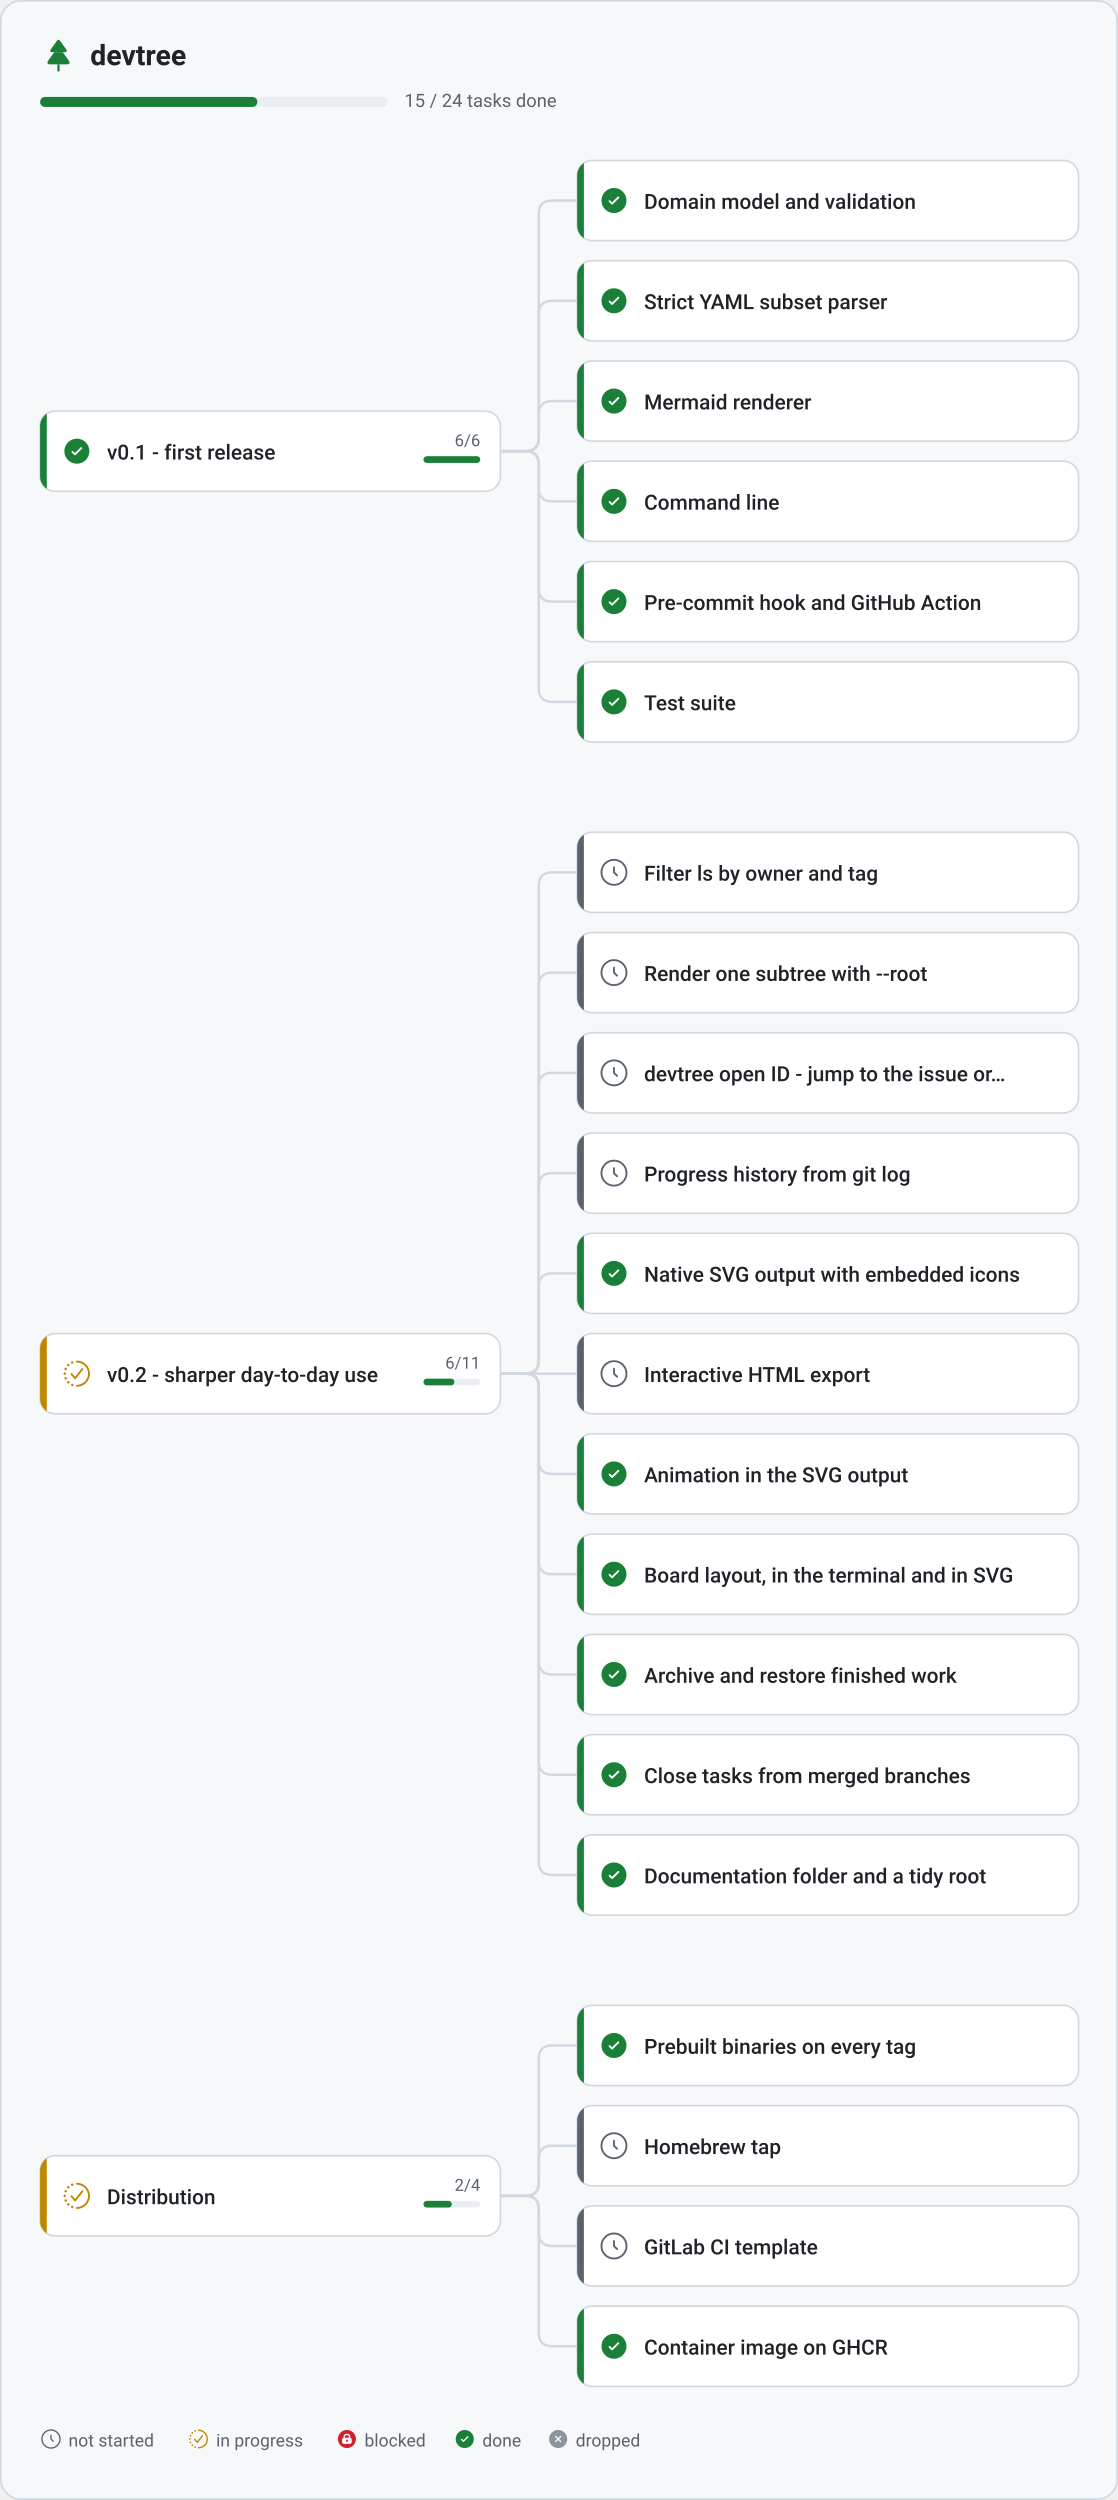
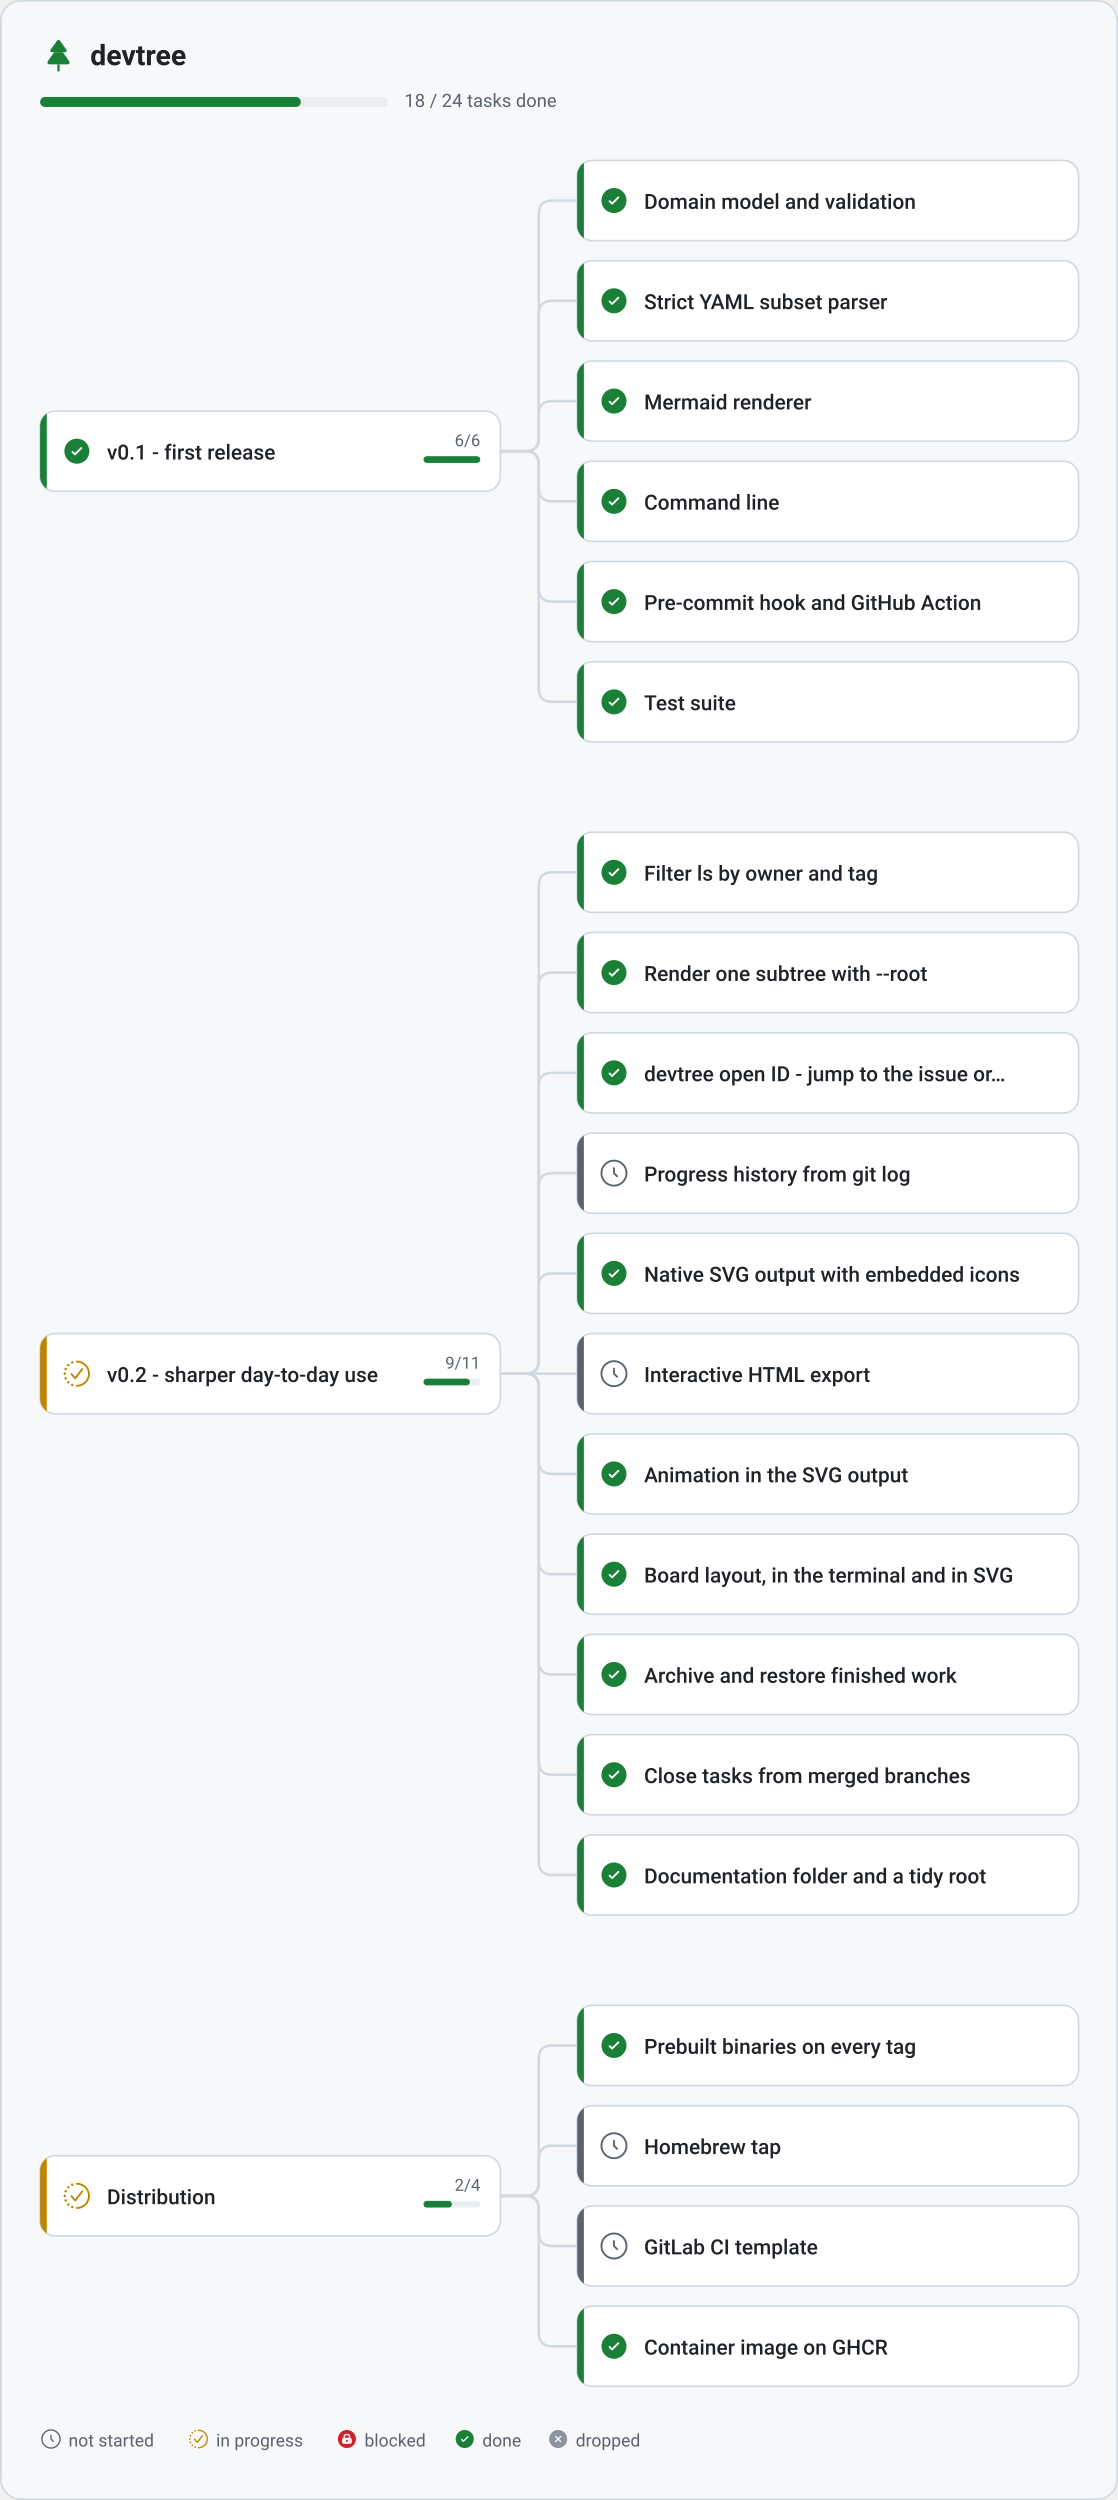
- <svg xmlns="http://www.w3.org/2000/svg" width="669" height="1496" viewBox="0 0 669 1496" font-family="system-ui,-apple-system,'Segoe UI',Roboto,'Helvetica Neue',Arial,sans-serif" role="img" aria-label="devtree development tree, 15 of 24 tasks done">
+ <svg xmlns="http://www.w3.org/2000/svg" width="669" height="1496" viewBox="0 0 669 1496" font-family="system-ui,-apple-system,'Segoe UI',Roboto,'Helvetica Neue',Arial,sans-serif" role="img" aria-label="devtree development tree, 18 of 24 tasks done">
  <style>
@keyframes dt-flow { to { stroke-dashoffset: -16 } }
@keyframes dt-grow { from { transform: scaleX(0) } to { transform: scaleX(1) } }
@keyframes dt-spin { to { transform: rotate(360deg) } }
@keyframes dt-rise { from { opacity: 0; transform: translateY(7px) } to { opacity: 1; transform: none } }
@keyframes dt-pulse { 0%, 100% { opacity: 1 } 50% { opacity: .45 } }
@keyframes dt-marquee { from { transform: translateX(-50%) } to { transform: none } }
.dt-flow { animation: dt-flow 1.1s linear infinite }
.dt-grow { animation: dt-grow .9s cubic-bezier(.2,.8,.2,1) both; transform-box: fill-box; transform-origin: left center }
.dt-spin { animation: dt-spin 8s linear infinite; transform-box: fill-box; transform-origin: center }
.dt-rise { animation: dt-rise .55s cubic-bezier(.2,.8,.2,1) backwards }
.dt-pulse { animation: dt-pulse 2.4s ease-in-out infinite }
.dt-marquee { animation: dt-marquee 26s linear infinite; transform-box: fill-box }
@media (prefers-reduced-motion: reduce), print {
  .dt-flow, .dt-grow, .dt-spin, .dt-rise, .dt-pulse, .dt-marquee { animation: none }
}
</style>
  <defs>
    <clipPath id="dt-card-0">
      <rect x="0" y="0" width="275.4" height="48.0" rx="9" />
    </clipPath>
    <clipPath id="dt-card-1">
      <rect x="0" y="0" width="300.0" height="48.0" rx="9" />
    </clipPath>
  </defs>
  <rect x="0.5" y="0.5" width="668" height="1495" rx="12" fill="#f6f8fa" stroke="#d1d9e0" />
  <g transform="translate(24.0,22.0) scale(0.9167)" style="color:#1a7f37">
    <path d="M16.169 10.06H7.829C6.649 10.06 6.239 9.27 6.929 8.31L11.099 2.47C11.589 1.77 12.409 1.77 12.899 2.47L17.069 8.31C17.759 9.27 17.349 10.06 16.169 10.06Z" fill="currentColor" />
    <path d="M17.59 17.999H6.41C4.83 17.999 4.29 16.949 5.22 15.669L9.21 10.059H14.79L18.78 15.669C19.71 16.949 19.17 17.999 17.59 17.999Z" fill="currentColor" />
    <path d="M12.75 18V22C12.75 22.41 12.41 22.75 12 22.75C11.59 22.75 11.25 22.41 11.25 22V18H12.75Z" fill="currentColor" />
  </g>
  <text x="54.0" y="39.0" font-size="17" font-weight="600" fill="#1f2328">devtree</text>
  <rect x="24.0" y="58.0" width="208.0" height="6.0" rx="3.0" fill="#eaeef2" />
-   <rect x="24.0" y="58.0" width="130.0" height="6.0" rx="3.0" fill="#1a7f37" class="dt-grow" />
-   <text x="242.0" y="64.0" font-size="11" fill="#59636e">15 / 24 tasks done</text>
+   <rect x="24.0" y="58.0" width="156.0" height="6.0" rx="3.0" fill="#1a7f37" class="dt-grow" />
+   <text x="242.0" y="64.0" font-size="11" fill="#59636e">18 / 24 tasks done</text>
  <path d="M299.4 270.0 H314.4 Q322.4 270.0 322.4 262.0 V128.0 Q322.4 120.0 330.4 120.0 H345.4" fill="none" stroke="#d1d9e0" stroke-width="1.5" />
  <path d="M299.4 270.0 H314.4 Q322.4 270.0 322.4 262.0 V188.0 Q322.4 180.0 330.4 180.0 H345.4" fill="none" stroke="#d1d9e0" stroke-width="1.5" />
  <path d="M299.4 270.0 H314.4 Q322.4 270.0 322.4 262.0 V248.0 Q322.4 240.0 330.4 240.0 H345.4" fill="none" stroke="#d1d9e0" stroke-width="1.5" />
  <path d="M299.4 270.0 H314.4 Q322.4 270.0 322.4 278.0 V292.0 Q322.4 300.0 330.4 300.0 H345.4" fill="none" stroke="#d1d9e0" stroke-width="1.5" />
  <path d="M299.4 270.0 H314.4 Q322.4 270.0 322.4 278.0 V352.0 Q322.4 360.0 330.4 360.0 H345.4" fill="none" stroke="#d1d9e0" stroke-width="1.5" />
  <path d="M299.4 270.0 H314.4 Q322.4 270.0 322.4 278.0 V412.0 Q322.4 420.0 330.4 420.0 H345.4" fill="none" stroke="#d1d9e0" stroke-width="1.5" />
  <path d="M299.4 822.0 H314.4 Q322.4 822.0 322.4 814.0 V530.0 Q322.4 522.0 330.4 522.0 H345.4" fill="none" stroke="#d1d9e0" stroke-width="1.5" />
  <path d="M299.4 822.0 H314.4 Q322.4 822.0 322.4 814.0 V590.0 Q322.4 582.0 330.4 582.0 H345.4" fill="none" stroke="#d1d9e0" stroke-width="1.5" />
  <path d="M299.4 822.0 H314.4 Q322.4 822.0 322.4 814.0 V650.0 Q322.4 642.0 330.4 642.0 H345.4" fill="none" stroke="#d1d9e0" stroke-width="1.5" />
  <path d="M299.4 822.0 H314.4 Q322.4 822.0 322.4 814.0 V710.0 Q322.4 702.0 330.4 702.0 H345.4" fill="none" stroke="#d1d9e0" stroke-width="1.5" />
  <path d="M299.4 822.0 H314.4 Q322.4 822.0 322.4 814.0 V770.0 Q322.4 762.0 330.4 762.0 H345.4" fill="none" stroke="#d1d9e0" stroke-width="1.5" />
  <path d="M299.4 822.0 H345.4" fill="none" stroke="#d1d9e0" stroke-width="1.5" />
  <path d="M299.4 822.0 H314.4 Q322.4 822.0 322.4 830.0 V874.0 Q322.4 882.0 330.4 882.0 H345.4" fill="none" stroke="#d1d9e0" stroke-width="1.5" />
  <path d="M299.4 822.0 H314.4 Q322.4 822.0 322.4 830.0 V934.0 Q322.4 942.0 330.4 942.0 H345.4" fill="none" stroke="#d1d9e0" stroke-width="1.5" />
  <path d="M299.4 822.0 H314.4 Q322.4 822.0 322.4 830.0 V994.0 Q322.4 1002.0 330.4 1002.0 H345.4" fill="none" stroke="#d1d9e0" stroke-width="1.5" />
  <path d="M299.4 822.0 H314.4 Q322.4 822.0 322.4 830.0 V1054.0 Q322.4 1062.0 330.4 1062.0 H345.4" fill="none" stroke="#d1d9e0" stroke-width="1.5" />
  <path d="M299.4 822.0 H314.4 Q322.4 822.0 322.4 830.0 V1114.0 Q322.4 1122.0 330.4 1122.0 H345.4" fill="none" stroke="#d1d9e0" stroke-width="1.5" />
  <path d="M299.4 1314.0 H314.4 Q322.4 1314.0 322.4 1306.0 V1232.0 Q322.4 1224.0 330.4 1224.0 H345.4" fill="none" stroke="#d1d9e0" stroke-width="1.5" />
  <path d="M299.4 1314.0 H314.4 Q322.4 1314.0 322.4 1306.0 V1292.0 Q322.4 1284.0 330.4 1284.0 H345.4" fill="none" stroke="#d1d9e0" stroke-width="1.5" />
  <path d="M299.4 1314.0 H314.4 Q322.4 1314.0 322.4 1322.0 V1336.0 Q322.4 1344.0 330.4 1344.0 H345.4" fill="none" stroke="#d1d9e0" stroke-width="1.5" />
  <path d="M299.4 1314.0 H314.4 Q322.4 1314.0 322.4 1322.0 V1396.0 Q322.4 1404.0 330.4 1404.0 H345.4" fill="none" stroke="#d1d9e0" stroke-width="1.5" />
  <g class="dt-rise" style="animation-delay:0.00s">
    <rect x="24.0" y="246.0" width="275.4" height="48.0" rx="9.0" fill="#ffffff" stroke="#d1d9e0" />
    <g transform="translate(24.0,246.0)" clip-path="url(#dt-card-0)">
      <rect x="0.0" y="0.0" width="4.0" height="48.0" rx="0.0" fill="#1a7f37" />
    </g>
    <g transform="translate(37.0,261.0) scale(0.75)" style="color:#1a7f37">
      <path fill-rule="evenodd" clip-rule="evenodd" d="M22 12C22 17.523 17.523 22 12 22C6.477 22 2 17.523 2 12C2 6.477 6.477 2 12 2C17.523 2 22 6.477 22 12ZM16.03 8.97C16.323 9.263 16.323 9.737 16.03 10.03L11.03 15.03C10.737 15.323 10.263 15.323 9.97 15.03L7.97 13.03C7.677 12.737 7.677 12.263 7.97 11.97C8.263 11.677 8.737 11.677 9.03 11.97L10.5 13.439L12.735 11.204L14.97 8.97C15.263 8.677 15.737 8.677 16.03 8.97Z" fill="currentColor" />
    </g>
    <text x="64.0" y="275.0" font-size="12.5" font-weight="500" fill="#1f2328">v0.1 - first release</text>
    <text x="287.4" y="267.0" font-size="10" fill="#59636e" text-anchor="end">6/6</text>
    <rect x="253.4" y="273.0" width="34.0" height="4.0" rx="2.0" fill="#eaeef2" />
    <rect x="253.4" y="273.0" width="34.0" height="4.0" rx="2.0" fill="#1a7f37" class="dt-grow" />
  </g>
  <g class="dt-rise" style="animation-delay:0.04s">
    <rect x="345.4" y="96.0" width="300.0" height="48.0" rx="9.0" fill="#ffffff" stroke="#d1d9e0" />
    <g transform="translate(345.4,96.0)" clip-path="url(#dt-card-1)">
      <rect x="0.0" y="0.0" width="4.0" height="48.0" rx="0.0" fill="#1a7f37" />
    </g>
    <g transform="translate(358.4,111.0) scale(0.75)" style="color:#1a7f37">
      <path fill-rule="evenodd" clip-rule="evenodd" d="M22 12C22 17.523 17.523 22 12 22C6.477 22 2 17.523 2 12C2 6.477 6.477 2 12 2C17.523 2 22 6.477 22 12ZM16.03 8.97C16.323 9.263 16.323 9.737 16.03 10.03L11.03 15.03C10.737 15.323 10.263 15.323 9.97 15.03L7.97 13.03C7.677 12.737 7.677 12.263 7.97 11.97C8.263 11.677 8.737 11.677 9.03 11.97L10.5 13.439L12.735 11.204L14.97 8.97C15.263 8.677 15.737 8.677 16.03 8.97Z" fill="currentColor" />
    </g>
    <text x="385.4" y="125.0" font-size="12.5" font-weight="500" fill="#1f2328">Domain model and validation</text>
  </g>
  <g class="dt-rise" style="animation-delay:0.07s">
    <rect x="345.4" y="156.0" width="300.0" height="48.0" rx="9.0" fill="#ffffff" stroke="#d1d9e0" />
    <g transform="translate(345.4,156.0)" clip-path="url(#dt-card-1)">
      <rect x="0.0" y="0.0" width="4.0" height="48.0" rx="0.0" fill="#1a7f37" />
    </g>
    <g transform="translate(358.4,171.0) scale(0.75)" style="color:#1a7f37">
      <path fill-rule="evenodd" clip-rule="evenodd" d="M22 12C22 17.523 17.523 22 12 22C6.477 22 2 17.523 2 12C2 6.477 6.477 2 12 2C17.523 2 22 6.477 22 12ZM16.03 8.97C16.323 9.263 16.323 9.737 16.03 10.03L11.03 15.03C10.737 15.323 10.263 15.323 9.97 15.03L7.97 13.03C7.677 12.737 7.677 12.263 7.97 11.97C8.263 11.677 8.737 11.677 9.03 11.97L10.5 13.439L12.735 11.204L14.97 8.97C15.263 8.677 15.737 8.677 16.03 8.97Z" fill="currentColor" />
    </g>
    <text x="385.4" y="185.0" font-size="12.5" font-weight="500" fill="#1f2328">Strict YAML subset parser</text>
  </g>
  <g class="dt-rise" style="animation-delay:0.11s">
    <rect x="345.4" y="216.0" width="300.0" height="48.0" rx="9.0" fill="#ffffff" stroke="#d1d9e0" />
    <g transform="translate(345.4,216.0)" clip-path="url(#dt-card-1)">
      <rect x="0.0" y="0.0" width="4.0" height="48.0" rx="0.0" fill="#1a7f37" />
    </g>
    <g transform="translate(358.4,231.0) scale(0.75)" style="color:#1a7f37">
      <path fill-rule="evenodd" clip-rule="evenodd" d="M22 12C22 17.523 17.523 22 12 22C6.477 22 2 17.523 2 12C2 6.477 6.477 2 12 2C17.523 2 22 6.477 22 12ZM16.03 8.97C16.323 9.263 16.323 9.737 16.03 10.03L11.03 15.03C10.737 15.323 10.263 15.323 9.97 15.03L7.97 13.03C7.677 12.737 7.677 12.263 7.97 11.97C8.263 11.677 8.737 11.677 9.03 11.97L10.5 13.439L12.735 11.204L14.97 8.97C15.263 8.677 15.737 8.677 16.03 8.97Z" fill="currentColor" />
    </g>
    <text x="385.4" y="245.0" font-size="12.5" font-weight="500" fill="#1f2328">Mermaid renderer</text>
  </g>
  <g class="dt-rise" style="animation-delay:0.14s">
    <rect x="345.4" y="276.0" width="300.0" height="48.0" rx="9.0" fill="#ffffff" stroke="#d1d9e0" />
    <g transform="translate(345.4,276.0)" clip-path="url(#dt-card-1)">
      <rect x="0.0" y="0.0" width="4.0" height="48.0" rx="0.0" fill="#1a7f37" />
    </g>
    <g transform="translate(358.4,291.0) scale(0.75)" style="color:#1a7f37">
      <path fill-rule="evenodd" clip-rule="evenodd" d="M22 12C22 17.523 17.523 22 12 22C6.477 22 2 17.523 2 12C2 6.477 6.477 2 12 2C17.523 2 22 6.477 22 12ZM16.03 8.97C16.323 9.263 16.323 9.737 16.03 10.03L11.03 15.03C10.737 15.323 10.263 15.323 9.97 15.03L7.97 13.03C7.677 12.737 7.677 12.263 7.97 11.97C8.263 11.677 8.737 11.677 9.03 11.97L10.5 13.439L12.735 11.204L14.97 8.97C15.263 8.677 15.737 8.677 16.03 8.97Z" fill="currentColor" />
    </g>
    <text x="385.4" y="305.0" font-size="12.5" font-weight="500" fill="#1f2328">Command line</text>
  </g>
  <g class="dt-rise" style="animation-delay:0.18s">
    <rect x="345.4" y="336.0" width="300.0" height="48.0" rx="9.0" fill="#ffffff" stroke="#d1d9e0" />
    <g transform="translate(345.4,336.0)" clip-path="url(#dt-card-1)">
      <rect x="0.0" y="0.0" width="4.0" height="48.0" rx="0.0" fill="#1a7f37" />
    </g>
    <g transform="translate(358.4,351.0) scale(0.75)" style="color:#1a7f37">
      <path fill-rule="evenodd" clip-rule="evenodd" d="M22 12C22 17.523 17.523 22 12 22C6.477 22 2 17.523 2 12C2 6.477 6.477 2 12 2C17.523 2 22 6.477 22 12ZM16.03 8.97C16.323 9.263 16.323 9.737 16.03 10.03L11.03 15.03C10.737 15.323 10.263 15.323 9.97 15.03L7.97 13.03C7.677 12.737 7.677 12.263 7.97 11.97C8.263 11.677 8.737 11.677 9.03 11.97L10.5 13.439L12.735 11.204L14.97 8.97C15.263 8.677 15.737 8.677 16.03 8.97Z" fill="currentColor" />
    </g>
    <text x="385.4" y="365.0" font-size="12.5" font-weight="500" fill="#1f2328">Pre-commit hook and GitHub Action</text>
  </g>
  <g class="dt-rise" style="animation-delay:0.21s">
    <rect x="345.4" y="396.0" width="300.0" height="48.0" rx="9.0" fill="#ffffff" stroke="#d1d9e0" />
    <g transform="translate(345.4,396.0)" clip-path="url(#dt-card-1)">
      <rect x="0.0" y="0.0" width="4.0" height="48.0" rx="0.0" fill="#1a7f37" />
    </g>
    <g transform="translate(358.4,411.0) scale(0.75)" style="color:#1a7f37">
      <path fill-rule="evenodd" clip-rule="evenodd" d="M22 12C22 17.523 17.523 22 12 22C6.477 22 2 17.523 2 12C2 6.477 6.477 2 12 2C17.523 2 22 6.477 22 12ZM16.03 8.97C16.323 9.263 16.323 9.737 16.03 10.03L11.03 15.03C10.737 15.323 10.263 15.323 9.97 15.03L7.97 13.03C7.677 12.737 7.677 12.263 7.97 11.97C8.263 11.677 8.737 11.677 9.03 11.97L10.5 13.439L12.735 11.204L14.97 8.97C15.263 8.677 15.737 8.677 16.03 8.97Z" fill="currentColor" />
    </g>
    <text x="385.4" y="425.0" font-size="12.5" font-weight="500" fill="#1f2328">Test suite</text>
  </g>
  <g class="dt-rise" style="animation-delay:0.25s">
    <rect x="24.0" y="798.0" width="275.4" height="48.0" rx="9.0" fill="#ffffff" stroke="#d1d9e0" />
    <g transform="translate(24.0,798.0)" clip-path="url(#dt-card-0)">
      <rect x="0.0" y="0.0" width="4.0" height="48.0" rx="0.0" fill="#bf8700" />
    </g>
    <g transform="translate(37.0,813.0) scale(0.75)" style="color:#bf8700">
      <g class="dt-spin">
        <path d="M 12 2.333 c 5.339 0 9.667 4.328 9.667 9.667 s -4.328 9.667 -9.667 9.667" fill="none" stroke="currentColor" stroke-linecap="round" stroke-linejoin="round" stroke-width="1.5" />
        <polyline points="7.667 12.333 10.667 15.667 16.333 8.333" fill="none" stroke="currentColor" stroke-linecap="round" stroke-linejoin="round" stroke-width="1.5" />
        <circle cx="5.164" cy="18.836" r="1" fill="currentColor" />
        <circle cx="2.333" cy="12" r="1" fill="currentColor" />
        <circle cx="5.164" cy="5.164" r="1" fill="currentColor" />
        <circle cx="8.301" cy="20.931" r="1" fill="currentColor" />
        <circle cx="3.069" cy="15.699" r="1" fill="currentColor" />
        <circle cx="3.069" cy="8.301" r="1" fill="currentColor" />
        <circle cx="8.301" cy="3.069" r="1" fill="currentColor" />
      </g>
    </g>
    <text x="64.0" y="827.0" font-size="12.5" font-weight="500" fill="#1f2328">v0.2 - sharper day-to-day use</text>
-     <text x="287.4" y="819.0" font-size="10" fill="#59636e" text-anchor="end">6/11</text>
+     <text x="287.4" y="819.0" font-size="10" fill="#59636e" text-anchor="end">9/11</text>
    <rect x="253.4" y="825.0" width="34.0" height="4.0" rx="2.0" fill="#eaeef2" />
-     <rect x="253.4" y="825.0" width="18.5" height="4.0" rx="2.0" fill="#1a7f37" class="dt-grow" />
+     <rect x="253.4" y="825.0" width="27.8" height="4.0" rx="2.0" fill="#1a7f37" class="dt-grow" />
  </g>
  <g class="dt-rise" style="animation-delay:0.28s">
    <rect x="345.4" y="498.0" width="300.0" height="48.0" rx="9.0" fill="#ffffff" stroke="#d1d9e0" />
    <g transform="translate(345.4,498.0)" clip-path="url(#dt-card-1)">
-       <rect x="0.0" y="0.0" width="4.0" height="48.0" rx="0.0" fill="#59636e" />
-     </g>
-     <g transform="translate(358.4,513.0) scale(0.75)" style="color:#59636e">
-       <path fill-rule="evenodd" clip-rule="evenodd" d="M12 2.75C6.891 2.75 2.75 6.891 2.75 12C2.75 17.109 6.891 21.25 12 21.25C17.109 21.25 21.25 17.109 21.25 12C21.25 6.891 17.109 2.75 12 2.75ZM1.25 12C1.25 6.063 6.063 1.25 12 1.25C17.937 1.25 22.75 6.063 22.75 12C22.75 17.937 17.937 22.75 12 22.75C6.063 22.75 1.25 17.937 1.25 12ZM12 7.25C12.414 7.25 12.75 7.586 12.75 8V11.689L15.03 13.97C15.323 14.263 15.323 14.737 15.03 15.03C14.737 15.323 14.263 15.323 13.97 15.03L11.47 12.53C11.329 12.39 11.25 12.199 11.25 12V8C11.25 7.586 11.586 7.25 12 7.25Z" fill="currentColor" />
+       <rect x="0.0" y="0.0" width="4.0" height="48.0" rx="0.0" fill="#1a7f37" />
+     </g>
+     <g transform="translate(358.4,513.0) scale(0.75)" style="color:#1a7f37">
+       <path fill-rule="evenodd" clip-rule="evenodd" d="M22 12C22 17.523 17.523 22 12 22C6.477 22 2 17.523 2 12C2 6.477 6.477 2 12 2C17.523 2 22 6.477 22 12ZM16.03 8.97C16.323 9.263 16.323 9.737 16.03 10.03L11.03 15.03C10.737 15.323 10.263 15.323 9.97 15.03L7.97 13.03C7.677 12.737 7.677 12.263 7.97 11.97C8.263 11.677 8.737 11.677 9.03 11.97L10.5 13.439L12.735 11.204L14.97 8.97C15.263 8.677 15.737 8.677 16.03 8.97Z" fill="currentColor" />
    </g>
    <text x="385.4" y="527.0" font-size="12.5" font-weight="500" fill="#1f2328">Filter ls by owner and tag</text>
  </g>
  <g class="dt-rise" style="animation-delay:0.32s">
    <rect x="345.4" y="558.0" width="300.0" height="48.0" rx="9.0" fill="#ffffff" stroke="#d1d9e0" />
    <g transform="translate(345.4,558.0)" clip-path="url(#dt-card-1)">
-       <rect x="0.0" y="0.0" width="4.0" height="48.0" rx="0.0" fill="#59636e" />
-     </g>
-     <g transform="translate(358.4,573.0) scale(0.75)" style="color:#59636e">
-       <path fill-rule="evenodd" clip-rule="evenodd" d="M12 2.75C6.891 2.75 2.75 6.891 2.75 12C2.75 17.109 6.891 21.25 12 21.25C17.109 21.25 21.25 17.109 21.25 12C21.25 6.891 17.109 2.75 12 2.75ZM1.25 12C1.25 6.063 6.063 1.25 12 1.25C17.937 1.25 22.75 6.063 22.75 12C22.75 17.937 17.937 22.75 12 22.75C6.063 22.75 1.25 17.937 1.25 12ZM12 7.25C12.414 7.25 12.75 7.586 12.75 8V11.689L15.03 13.97C15.323 14.263 15.323 14.737 15.03 15.03C14.737 15.323 14.263 15.323 13.97 15.03L11.47 12.53C11.329 12.39 11.25 12.199 11.25 12V8C11.25 7.586 11.586 7.25 12 7.25Z" fill="currentColor" />
+       <rect x="0.0" y="0.0" width="4.0" height="48.0" rx="0.0" fill="#1a7f37" />
+     </g>
+     <g transform="translate(358.4,573.0) scale(0.75)" style="color:#1a7f37">
+       <path fill-rule="evenodd" clip-rule="evenodd" d="M22 12C22 17.523 17.523 22 12 22C6.477 22 2 17.523 2 12C2 6.477 6.477 2 12 2C17.523 2 22 6.477 22 12ZM16.03 8.97C16.323 9.263 16.323 9.737 16.03 10.03L11.03 15.03C10.737 15.323 10.263 15.323 9.97 15.03L7.97 13.03C7.677 12.737 7.677 12.263 7.97 11.97C8.263 11.677 8.737 11.677 9.03 11.97L10.5 13.439L12.735 11.204L14.97 8.97C15.263 8.677 15.737 8.677 16.03 8.97Z" fill="currentColor" />
    </g>
    <text x="385.4" y="587.0" font-size="12.5" font-weight="500" fill="#1f2328">Render one subtree with --root</text>
  </g>
  <g class="dt-rise" style="animation-delay:0.35s">
    <rect x="345.4" y="618.0" width="300.0" height="48.0" rx="9.0" fill="#ffffff" stroke="#d1d9e0" />
    <g transform="translate(345.4,618.0)" clip-path="url(#dt-card-1)">
-       <rect x="0.0" y="0.0" width="4.0" height="48.0" rx="0.0" fill="#59636e" />
-     </g>
-     <g transform="translate(358.4,633.0) scale(0.75)" style="color:#59636e">
-       <path fill-rule="evenodd" clip-rule="evenodd" d="M12 2.75C6.891 2.75 2.75 6.891 2.75 12C2.75 17.109 6.891 21.25 12 21.25C17.109 21.25 21.25 17.109 21.25 12C21.25 6.891 17.109 2.75 12 2.75ZM1.25 12C1.25 6.063 6.063 1.25 12 1.25C17.937 1.25 22.75 6.063 22.75 12C22.75 17.937 17.937 22.75 12 22.75C6.063 22.75 1.25 17.937 1.25 12ZM12 7.25C12.414 7.25 12.75 7.586 12.75 8V11.689L15.03 13.97C15.323 14.263 15.323 14.737 15.03 15.03C14.737 15.323 14.263 15.323 13.97 15.03L11.47 12.53C11.329 12.39 11.25 12.199 11.25 12V8C11.25 7.586 11.586 7.25 12 7.25Z" fill="currentColor" />
+       <rect x="0.0" y="0.0" width="4.0" height="48.0" rx="0.0" fill="#1a7f37" />
+     </g>
+     <g transform="translate(358.4,633.0) scale(0.75)" style="color:#1a7f37">
+       <path fill-rule="evenodd" clip-rule="evenodd" d="M22 12C22 17.523 17.523 22 12 22C6.477 22 2 17.523 2 12C2 6.477 6.477 2 12 2C17.523 2 22 6.477 22 12ZM16.03 8.97C16.323 9.263 16.323 9.737 16.03 10.03L11.03 15.03C10.737 15.323 10.263 15.323 9.97 15.03L7.97 13.03C7.677 12.737 7.677 12.263 7.97 11.97C8.263 11.677 8.737 11.677 9.03 11.97L10.5 13.439L12.735 11.204L14.97 8.97C15.263 8.677 15.737 8.677 16.03 8.97Z" fill="currentColor" />
    </g>
    <text x="385.4" y="647.0" font-size="12.5" font-weight="500" fill="#1f2328">devtree open ID - jump to the issue or…</text>
  </g>
  <g class="dt-rise" style="animation-delay:0.39s">
    <rect x="345.4" y="678.0" width="300.0" height="48.0" rx="9.0" fill="#ffffff" stroke="#d1d9e0" />
    <g transform="translate(345.4,678.0)" clip-path="url(#dt-card-1)">
      <rect x="0.0" y="0.0" width="4.0" height="48.0" rx="0.0" fill="#59636e" />
    </g>
    <g transform="translate(358.4,693.0) scale(0.75)" style="color:#59636e">
      <path fill-rule="evenodd" clip-rule="evenodd" d="M12 2.75C6.891 2.75 2.75 6.891 2.75 12C2.75 17.109 6.891 21.25 12 21.25C17.109 21.25 21.25 17.109 21.25 12C21.25 6.891 17.109 2.75 12 2.75ZM1.25 12C1.25 6.063 6.063 1.25 12 1.25C17.937 1.25 22.75 6.063 22.75 12C22.75 17.937 17.937 22.75 12 22.75C6.063 22.75 1.25 17.937 1.25 12ZM12 7.25C12.414 7.25 12.75 7.586 12.75 8V11.689L15.03 13.97C15.323 14.263 15.323 14.737 15.03 15.03C14.737 15.323 14.263 15.323 13.97 15.03L11.47 12.53C11.329 12.39 11.25 12.199 11.25 12V8C11.25 7.586 11.586 7.25 12 7.25Z" fill="currentColor" />
    </g>
    <text x="385.4" y="707.0" font-size="12.5" font-weight="500" fill="#1f2328">Progress history from git log</text>
  </g>
  <g class="dt-rise" style="animation-delay:0.42s">
    <rect x="345.4" y="738.0" width="300.0" height="48.0" rx="9.0" fill="#ffffff" stroke="#d1d9e0" />
    <g transform="translate(345.4,738.0)" clip-path="url(#dt-card-1)">
      <rect x="0.0" y="0.0" width="4.0" height="48.0" rx="0.0" fill="#1a7f37" />
    </g>
    <g transform="translate(358.4,753.0) scale(0.75)" style="color:#1a7f37">
      <path fill-rule="evenodd" clip-rule="evenodd" d="M22 12C22 17.523 17.523 22 12 22C6.477 22 2 17.523 2 12C2 6.477 6.477 2 12 2C17.523 2 22 6.477 22 12ZM16.03 8.97C16.323 9.263 16.323 9.737 16.03 10.03L11.03 15.03C10.737 15.323 10.263 15.323 9.97 15.03L7.97 13.03C7.677 12.737 7.677 12.263 7.97 11.97C8.263 11.677 8.737 11.677 9.03 11.97L10.5 13.439L12.735 11.204L14.97 8.97C15.263 8.677 15.737 8.677 16.03 8.97Z" fill="currentColor" />
    </g>
    <text x="385.4" y="767.0" font-size="12.5" font-weight="500" fill="#1f2328">Native SVG output with embedded icons</text>
  </g>
  <g class="dt-rise" style="animation-delay:0.46s">
    <rect x="345.4" y="798.0" width="300.0" height="48.0" rx="9.0" fill="#ffffff" stroke="#d1d9e0" />
    <g transform="translate(345.4,798.0)" clip-path="url(#dt-card-1)">
      <rect x="0.0" y="0.0" width="4.0" height="48.0" rx="0.0" fill="#59636e" />
    </g>
    <g transform="translate(358.4,813.0) scale(0.75)" style="color:#59636e">
      <path fill-rule="evenodd" clip-rule="evenodd" d="M12 2.75C6.891 2.75 2.75 6.891 2.75 12C2.75 17.109 6.891 21.25 12 21.25C17.109 21.25 21.25 17.109 21.25 12C21.25 6.891 17.109 2.75 12 2.75ZM1.25 12C1.25 6.063 6.063 1.25 12 1.25C17.937 1.25 22.75 6.063 22.75 12C22.75 17.937 17.937 22.75 12 22.75C6.063 22.75 1.25 17.937 1.25 12ZM12 7.25C12.414 7.25 12.75 7.586 12.75 8V11.689L15.03 13.97C15.323 14.263 15.323 14.737 15.03 15.03C14.737 15.323 14.263 15.323 13.97 15.03L11.47 12.53C11.329 12.39 11.25 12.199 11.25 12V8C11.25 7.586 11.586 7.25 12 7.25Z" fill="currentColor" />
    </g>
    <text x="385.4" y="827.0" font-size="12.5" font-weight="500" fill="#1f2328">Interactive HTML export</text>
  </g>
  <g class="dt-rise" style="animation-delay:0.49s">
    <rect x="345.4" y="858.0" width="300.0" height="48.0" rx="9.0" fill="#ffffff" stroke="#d1d9e0" />
    <g transform="translate(345.4,858.0)" clip-path="url(#dt-card-1)">
      <rect x="0.0" y="0.0" width="4.0" height="48.0" rx="0.0" fill="#1a7f37" />
    </g>
    <g transform="translate(358.4,873.0) scale(0.75)" style="color:#1a7f37">
      <path fill-rule="evenodd" clip-rule="evenodd" d="M22 12C22 17.523 17.523 22 12 22C6.477 22 2 17.523 2 12C2 6.477 6.477 2 12 2C17.523 2 22 6.477 22 12ZM16.03 8.97C16.323 9.263 16.323 9.737 16.03 10.03L11.03 15.03C10.737 15.323 10.263 15.323 9.97 15.03L7.97 13.03C7.677 12.737 7.677 12.263 7.97 11.97C8.263 11.677 8.737 11.677 9.03 11.97L10.5 13.439L12.735 11.204L14.97 8.97C15.263 8.677 15.737 8.677 16.03 8.97Z" fill="currentColor" />
    </g>
    <text x="385.4" y="887.0" font-size="12.5" font-weight="500" fill="#1f2328">Animation in the SVG output</text>
  </g>
  <g class="dt-rise" style="animation-delay:0.53s">
    <rect x="345.4" y="918.0" width="300.0" height="48.0" rx="9.0" fill="#ffffff" stroke="#d1d9e0" />
    <g transform="translate(345.4,918.0)" clip-path="url(#dt-card-1)">
      <rect x="0.0" y="0.0" width="4.0" height="48.0" rx="0.0" fill="#1a7f37" />
    </g>
    <g transform="translate(358.4,933.0) scale(0.75)" style="color:#1a7f37">
      <path fill-rule="evenodd" clip-rule="evenodd" d="M22 12C22 17.523 17.523 22 12 22C6.477 22 2 17.523 2 12C2 6.477 6.477 2 12 2C17.523 2 22 6.477 22 12ZM16.03 8.97C16.323 9.263 16.323 9.737 16.03 10.03L11.03 15.03C10.737 15.323 10.263 15.323 9.97 15.03L7.97 13.03C7.677 12.737 7.677 12.263 7.97 11.97C8.263 11.677 8.737 11.677 9.03 11.97L10.5 13.439L12.735 11.204L14.97 8.97C15.263 8.677 15.737 8.677 16.03 8.97Z" fill="currentColor" />
    </g>
    <text x="385.4" y="947.0" font-size="12.5" font-weight="500" fill="#1f2328">Board layout, in the terminal and in SVG</text>
  </g>
  <g class="dt-rise" style="animation-delay:0.56s">
    <rect x="345.4" y="978.0" width="300.0" height="48.0" rx="9.0" fill="#ffffff" stroke="#d1d9e0" />
    <g transform="translate(345.4,978.0)" clip-path="url(#dt-card-1)">
      <rect x="0.0" y="0.0" width="4.0" height="48.0" rx="0.0" fill="#1a7f37" />
    </g>
    <g transform="translate(358.4,993.0) scale(0.75)" style="color:#1a7f37">
      <path fill-rule="evenodd" clip-rule="evenodd" d="M22 12C22 17.523 17.523 22 12 22C6.477 22 2 17.523 2 12C2 6.477 6.477 2 12 2C17.523 2 22 6.477 22 12ZM16.03 8.97C16.323 9.263 16.323 9.737 16.03 10.03L11.03 15.03C10.737 15.323 10.263 15.323 9.97 15.03L7.97 13.03C7.677 12.737 7.677 12.263 7.97 11.97C8.263 11.677 8.737 11.677 9.03 11.97L10.5 13.439L12.735 11.204L14.97 8.97C15.263 8.677 15.737 8.677 16.03 8.97Z" fill="currentColor" />
    </g>
    <text x="385.4" y="1007.0" font-size="12.5" font-weight="500" fill="#1f2328">Archive and restore finished work</text>
  </g>
  <g class="dt-rise" style="animation-delay:0.60s">
    <rect x="345.4" y="1038.0" width="300.0" height="48.0" rx="9.0" fill="#ffffff" stroke="#d1d9e0" />
    <g transform="translate(345.4,1038.0)" clip-path="url(#dt-card-1)">
      <rect x="0.0" y="0.0" width="4.0" height="48.0" rx="0.0" fill="#1a7f37" />
    </g>
    <g transform="translate(358.4,1053.0) scale(0.75)" style="color:#1a7f37">
      <path fill-rule="evenodd" clip-rule="evenodd" d="M22 12C22 17.523 17.523 22 12 22C6.477 22 2 17.523 2 12C2 6.477 6.477 2 12 2C17.523 2 22 6.477 22 12ZM16.03 8.97C16.323 9.263 16.323 9.737 16.03 10.03L11.03 15.03C10.737 15.323 10.263 15.323 9.97 15.03L7.97 13.03C7.677 12.737 7.677 12.263 7.97 11.97C8.263 11.677 8.737 11.677 9.03 11.97L10.5 13.439L12.735 11.204L14.97 8.97C15.263 8.677 15.737 8.677 16.03 8.97Z" fill="currentColor" />
    </g>
    <text x="385.4" y="1067.0" font-size="12.5" font-weight="500" fill="#1f2328">Close tasks from merged branches</text>
  </g>
  <g class="dt-rise" style="animation-delay:0.63s">
    <rect x="345.4" y="1098.0" width="300.0" height="48.0" rx="9.0" fill="#ffffff" stroke="#d1d9e0" />
    <g transform="translate(345.4,1098.0)" clip-path="url(#dt-card-1)">
      <rect x="0.0" y="0.0" width="4.0" height="48.0" rx="0.0" fill="#1a7f37" />
    </g>
    <g transform="translate(358.4,1113.0) scale(0.75)" style="color:#1a7f37">
      <path fill-rule="evenodd" clip-rule="evenodd" d="M22 12C22 17.523 17.523 22 12 22C6.477 22 2 17.523 2 12C2 6.477 6.477 2 12 2C17.523 2 22 6.477 22 12ZM16.03 8.97C16.323 9.263 16.323 9.737 16.03 10.03L11.03 15.03C10.737 15.323 10.263 15.323 9.97 15.03L7.97 13.03C7.677 12.737 7.677 12.263 7.97 11.97C8.263 11.677 8.737 11.677 9.03 11.97L10.5 13.439L12.735 11.204L14.97 8.97C15.263 8.677 15.737 8.677 16.03 8.97Z" fill="currentColor" />
    </g>
    <text x="385.4" y="1127.0" font-size="12.5" font-weight="500" fill="#1f2328">Documentation folder and a tidy root</text>
  </g>
  <g class="dt-rise" style="animation-delay:0.67s">
    <rect x="24.0" y="1290.0" width="275.4" height="48.0" rx="9.0" fill="#ffffff" stroke="#d1d9e0" />
    <g transform="translate(24.0,1290.0)" clip-path="url(#dt-card-0)">
      <rect x="0.0" y="0.0" width="4.0" height="48.0" rx="0.0" fill="#bf8700" />
    </g>
    <g transform="translate(37.0,1305.0) scale(0.75)" style="color:#bf8700">
      <g class="dt-spin">
        <path d="M 12 2.333 c 5.339 0 9.667 4.328 9.667 9.667 s -4.328 9.667 -9.667 9.667" fill="none" stroke="currentColor" stroke-linecap="round" stroke-linejoin="round" stroke-width="1.5" />
        <polyline points="7.667 12.333 10.667 15.667 16.333 8.333" fill="none" stroke="currentColor" stroke-linecap="round" stroke-linejoin="round" stroke-width="1.5" />
        <circle cx="5.164" cy="18.836" r="1" fill="currentColor" />
        <circle cx="2.333" cy="12" r="1" fill="currentColor" />
        <circle cx="5.164" cy="5.164" r="1" fill="currentColor" />
        <circle cx="8.301" cy="20.931" r="1" fill="currentColor" />
        <circle cx="3.069" cy="15.699" r="1" fill="currentColor" />
        <circle cx="3.069" cy="8.301" r="1" fill="currentColor" />
        <circle cx="8.301" cy="3.069" r="1" fill="currentColor" />
      </g>
    </g>
    <text x="64.0" y="1319.0" font-size="12.5" font-weight="500" fill="#1f2328">Distribution</text>
    <text x="287.4" y="1311.0" font-size="10" fill="#59636e" text-anchor="end">2/4</text>
    <rect x="253.4" y="1317.0" width="34.0" height="4.0" rx="2.0" fill="#eaeef2" />
    <rect x="253.4" y="1317.0" width="17.0" height="4.0" rx="2.0" fill="#1a7f37" class="dt-grow" />
  </g>
  <g class="dt-rise" style="animation-delay:0.70s">
    <rect x="345.4" y="1200.0" width="300.0" height="48.0" rx="9.0" fill="#ffffff" stroke="#d1d9e0" />
    <g transform="translate(345.4,1200.0)" clip-path="url(#dt-card-1)">
      <rect x="0.0" y="0.0" width="4.0" height="48.0" rx="0.0" fill="#1a7f37" />
    </g>
    <g transform="translate(358.4,1215.0) scale(0.75)" style="color:#1a7f37">
      <path fill-rule="evenodd" clip-rule="evenodd" d="M22 12C22 17.523 17.523 22 12 22C6.477 22 2 17.523 2 12C2 6.477 6.477 2 12 2C17.523 2 22 6.477 22 12ZM16.03 8.97C16.323 9.263 16.323 9.737 16.03 10.03L11.03 15.03C10.737 15.323 10.263 15.323 9.97 15.03L7.97 13.03C7.677 12.737 7.677 12.263 7.97 11.97C8.263 11.677 8.737 11.677 9.03 11.97L10.5 13.439L12.735 11.204L14.97 8.97C15.263 8.677 15.737 8.677 16.03 8.97Z" fill="currentColor" />
    </g>
    <text x="385.4" y="1229.0" font-size="12.5" font-weight="500" fill="#1f2328">Prebuilt binaries on every tag</text>
  </g>
  <g class="dt-rise" style="animation-delay:0.70s">
    <rect x="345.4" y="1260.0" width="300.0" height="48.0" rx="9.0" fill="#ffffff" stroke="#d1d9e0" />
    <g transform="translate(345.4,1260.0)" clip-path="url(#dt-card-1)">
      <rect x="0.0" y="0.0" width="4.0" height="48.0" rx="0.0" fill="#59636e" />
    </g>
    <g transform="translate(358.4,1275.0) scale(0.75)" style="color:#59636e">
      <path fill-rule="evenodd" clip-rule="evenodd" d="M12 2.75C6.891 2.75 2.75 6.891 2.75 12C2.75 17.109 6.891 21.25 12 21.25C17.109 21.25 21.25 17.109 21.25 12C21.25 6.891 17.109 2.75 12 2.75ZM1.25 12C1.25 6.063 6.063 1.25 12 1.25C17.937 1.25 22.75 6.063 22.75 12C22.75 17.937 17.937 22.75 12 22.75C6.063 22.75 1.25 17.937 1.25 12ZM12 7.25C12.414 7.25 12.75 7.586 12.75 8V11.689L15.03 13.97C15.323 14.263 15.323 14.737 15.03 15.03C14.737 15.323 14.263 15.323 13.97 15.03L11.47 12.53C11.329 12.39 11.25 12.199 11.25 12V8C11.25 7.586 11.586 7.25 12 7.25Z" fill="currentColor" />
    </g>
    <text x="385.4" y="1289.0" font-size="12.5" font-weight="500" fill="#1f2328">Homebrew tap</text>
  </g>
  <g class="dt-rise" style="animation-delay:0.70s">
    <rect x="345.4" y="1320.0" width="300.0" height="48.0" rx="9.0" fill="#ffffff" stroke="#d1d9e0" />
    <g transform="translate(345.4,1320.0)" clip-path="url(#dt-card-1)">
      <rect x="0.0" y="0.0" width="4.0" height="48.0" rx="0.0" fill="#59636e" />
    </g>
    <g transform="translate(358.4,1335.0) scale(0.75)" style="color:#59636e">
      <path fill-rule="evenodd" clip-rule="evenodd" d="M12 2.75C6.891 2.75 2.75 6.891 2.75 12C2.75 17.109 6.891 21.25 12 21.25C17.109 21.25 21.25 17.109 21.25 12C21.25 6.891 17.109 2.75 12 2.75ZM1.25 12C1.25 6.063 6.063 1.25 12 1.25C17.937 1.25 22.75 6.063 22.75 12C22.75 17.937 17.937 22.75 12 22.75C6.063 22.75 1.25 17.937 1.25 12ZM12 7.25C12.414 7.25 12.75 7.586 12.75 8V11.689L15.03 13.97C15.323 14.263 15.323 14.737 15.03 15.03C14.737 15.323 14.263 15.323 13.97 15.03L11.47 12.53C11.329 12.39 11.25 12.199 11.25 12V8C11.25 7.586 11.586 7.25 12 7.25Z" fill="currentColor" />
    </g>
    <text x="385.4" y="1349.0" font-size="12.5" font-weight="500" fill="#1f2328">GitLab CI template</text>
  </g>
  <g class="dt-rise" style="animation-delay:0.70s">
    <rect x="345.4" y="1380.0" width="300.0" height="48.0" rx="9.0" fill="#ffffff" stroke="#d1d9e0" />
    <g transform="translate(345.4,1380.0)" clip-path="url(#dt-card-1)">
      <rect x="0.0" y="0.0" width="4.0" height="48.0" rx="0.0" fill="#1a7f37" />
    </g>
    <g transform="translate(358.4,1395.0) scale(0.75)" style="color:#1a7f37">
      <path fill-rule="evenodd" clip-rule="evenodd" d="M22 12C22 17.523 17.523 22 12 22C6.477 22 2 17.523 2 12C2 6.477 6.477 2 12 2C17.523 2 22 6.477 22 12ZM16.03 8.97C16.323 9.263 16.323 9.737 16.03 10.03L11.03 15.03C10.737 15.323 10.263 15.323 9.97 15.03L7.97 13.03C7.677 12.737 7.677 12.263 7.97 11.97C8.263 11.677 8.737 11.677 9.03 11.97L10.5 13.439L12.735 11.204L14.97 8.97C15.263 8.677 15.737 8.677 16.03 8.97Z" fill="currentColor" />
    </g>
    <text x="385.4" y="1409.0" font-size="12.5" font-weight="500" fill="#1f2328">Container image on GHCR</text>
  </g>
  <g transform="translate(24.0,1453.0) scale(0.5417)" style="color:#59636e">
    <path fill-rule="evenodd" clip-rule="evenodd" d="M12 2.75C6.891 2.75 2.75 6.891 2.75 12C2.75 17.109 6.891 21.25 12 21.25C17.109 21.25 21.25 17.109 21.25 12C21.25 6.891 17.109 2.75 12 2.75ZM1.25 12C1.25 6.063 6.063 1.25 12 1.25C17.937 1.25 22.75 6.063 22.75 12C22.75 17.937 17.937 22.75 12 22.75C6.063 22.75 1.25 17.937 1.25 12ZM12 7.25C12.414 7.25 12.75 7.586 12.75 8V11.689L15.03 13.97C15.323 14.263 15.323 14.737 15.03 15.03C14.737 15.323 14.263 15.323 13.97 15.03L11.47 12.53C11.329 12.39 11.25 12.199 11.25 12V8C11.25 7.586 11.586 7.25 12 7.25Z" fill="currentColor" />
  </g>
  <text x="41.0" y="1464.0" font-size="10.5" fill="#59636e">not started</text>
  <g transform="translate(112.3,1453.0) scale(0.5417)" style="color:#bf8700">
    <path d="M 12 2.333 c 5.339 0 9.667 4.328 9.667 9.667 s -4.328 9.667 -9.667 9.667" fill="none" stroke="currentColor" stroke-linecap="round" stroke-linejoin="round" stroke-width="1.5" />
    <polyline points="7.667 12.333 10.667 15.667 16.333 8.333" fill="none" stroke="currentColor" stroke-linecap="round" stroke-linejoin="round" stroke-width="1.5" />
    <circle cx="5.164" cy="18.836" r="1" fill="currentColor" />
    <circle cx="2.333" cy="12" r="1" fill="currentColor" />
    <circle cx="5.164" cy="5.164" r="1" fill="currentColor" />
    <circle cx="8.301" cy="20.931" r="1" fill="currentColor" />
    <circle cx="3.069" cy="15.699" r="1" fill="currentColor" />
    <circle cx="3.069" cy="8.301" r="1" fill="currentColor" />
    <circle cx="8.301" cy="3.069" r="1" fill="currentColor" />
  </g>
  <text x="129.3" y="1464.0" font-size="10.5" fill="#59636e">in progress</text>
  <g transform="translate(201.1,1453.0) scale(0.5417)" style="color:#cf222e">
    <path d="M12 7.75C10.11 7.75 9.75 8.54 9.75 10V10.62H14.25V10C14.25 8.54 13.89 7.75 12 7.75Z" fill="currentColor" />
    <path d="M11.998 15.098C12.606 15.098 13.098 14.606 13.098 13.998C13.098 13.391 12.606 12.898 11.998 12.898C11.391 12.898 10.898 13.391 10.898 13.998C10.898 14.606 11.391 15.098 11.998 15.098Z" fill="currentColor" />
    <path d="M12 2C6.48 2 2 6.48 2 12C2 17.52 6.48 22 12 22C17.52 22 22 17.52 22 12C22 6.48 17.52 2 12 2ZM17.38 14.5C17.38 16.7 16.7 17.38 14.5 17.38H9.5C7.3 17.38 6.62 16.7 6.62 14.5V13.5C6.62 11.79 7.03 11 8.25 10.73V10C8.25 9.07 8.25 6.25 12 6.25C15.75 6.25 15.75 9.07 15.75 10V10.73C16.97 11 17.38 11.79 17.38 13.5V14.5Z" fill="currentColor" />
  </g>
  <text x="218.1" y="1464.0" font-size="10.5" fill="#59636e">blocked</text>
  <g transform="translate(271.6,1453.0) scale(0.5417)" style="color:#1a7f37">
    <path fill-rule="evenodd" clip-rule="evenodd" d="M22 12C22 17.523 17.523 22 12 22C6.477 22 2 17.523 2 12C2 6.477 6.477 2 12 2C17.523 2 22 6.477 22 12ZM16.03 8.97C16.323 9.263 16.323 9.737 16.03 10.03L11.03 15.03C10.737 15.323 10.263 15.323 9.97 15.03L7.97 13.03C7.677 12.737 7.677 12.263 7.97 11.97C8.263 11.677 8.737 11.677 9.03 11.97L10.5 13.439L12.735 11.204L14.97 8.97C15.263 8.677 15.737 8.677 16.03 8.97Z" fill="currentColor" />
  </g>
  <text x="288.6" y="1464.0" font-size="10.5" fill="#59636e">done</text>
  <g transform="translate(327.5,1453.0) scale(0.5417)" style="color:#8c959f">
    <path d="M12 2C6.49 2 2 6.49 2 12C2 17.51 6.49 22 12 22C17.51 22 22 17.51 22 12C22 6.49 17.51 2 12 2ZM15.36 14.3C15.65 14.59 15.65 15.07 15.36 15.36C15.21 15.51 15.02 15.58 14.83 15.58C14.64 15.58 14.45 15.51 14.3 15.36L12 13.06L9.7 15.36C9.55 15.51 9.36 15.58 9.17 15.58C8.98 15.58 8.79 15.51 8.64 15.36C8.35 15.07 8.35 14.59 8.64 14.3L10.94 12L8.64 9.7C8.35 9.41 8.35 8.93 8.64 8.64C8.93 8.35 9.41 8.35 9.7 8.64L12 10.94L14.3 8.64C14.59 8.35 15.07 8.35 15.36 8.64C15.65 8.93 15.65 9.41 15.36 9.7L13.06 12L15.36 14.3Z" fill="currentColor" />
  </g>
  <text x="344.5" y="1464.0" font-size="10.5" fill="#59636e">dropped</text>
</svg>
